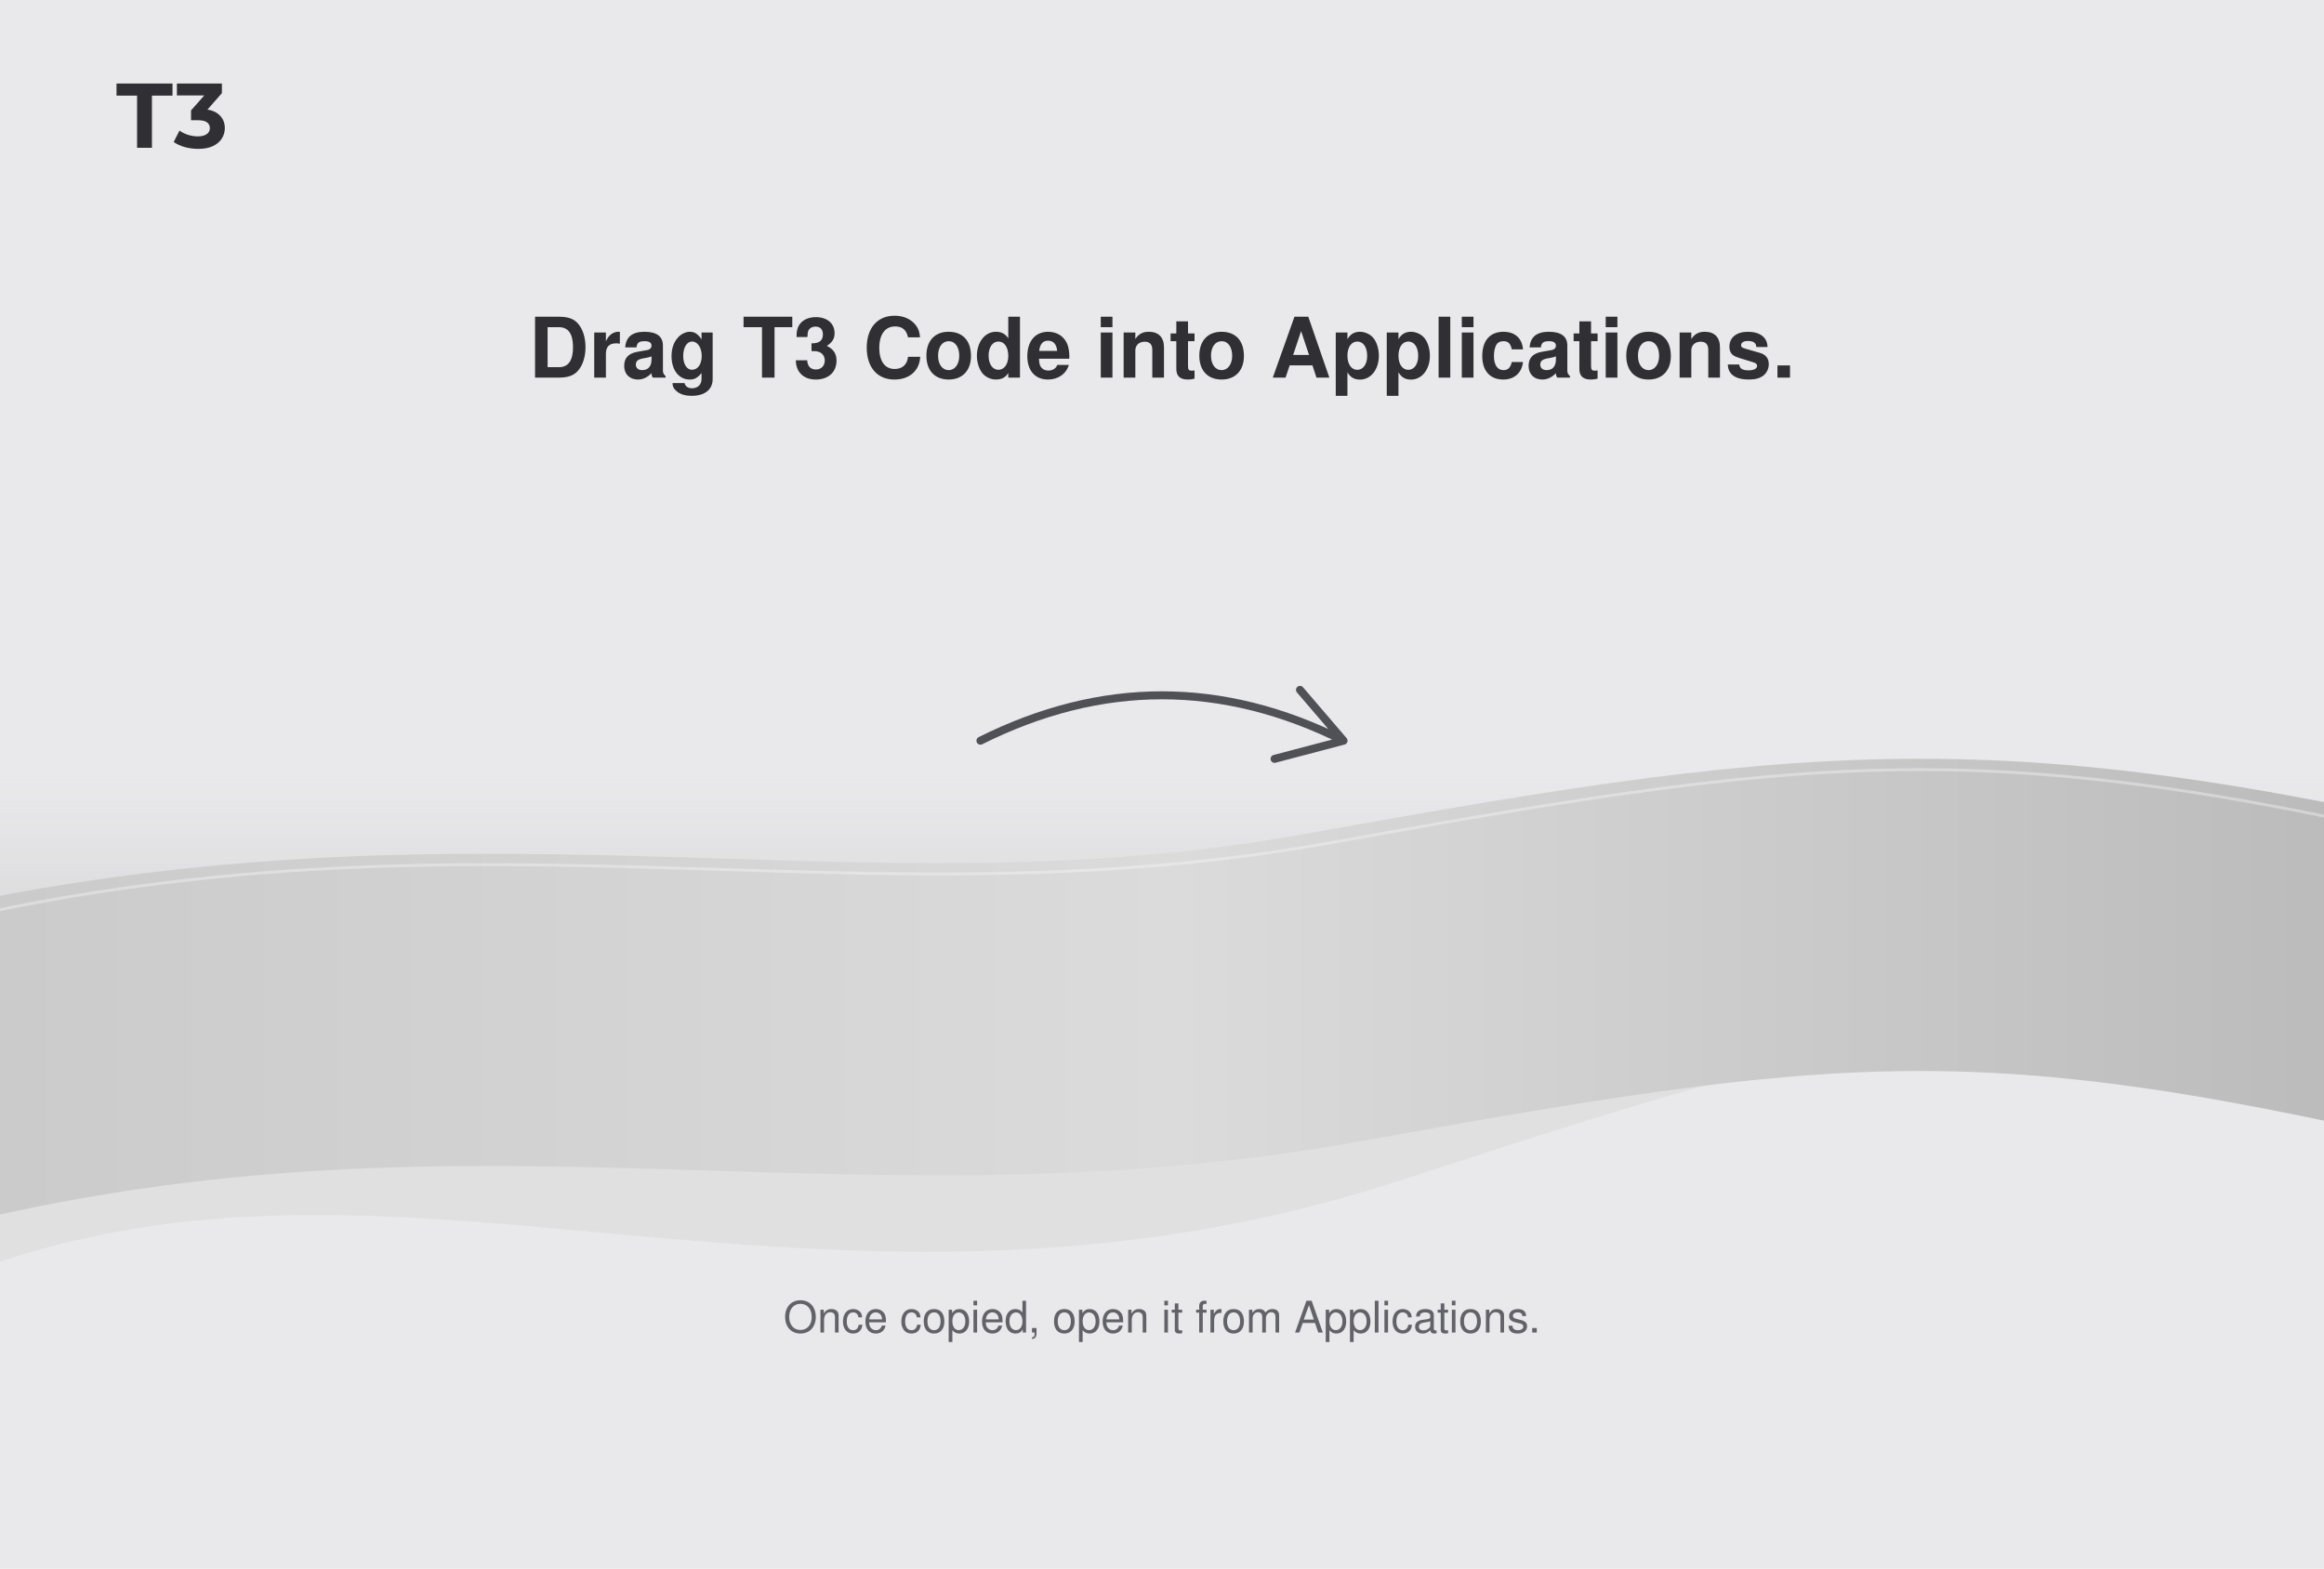
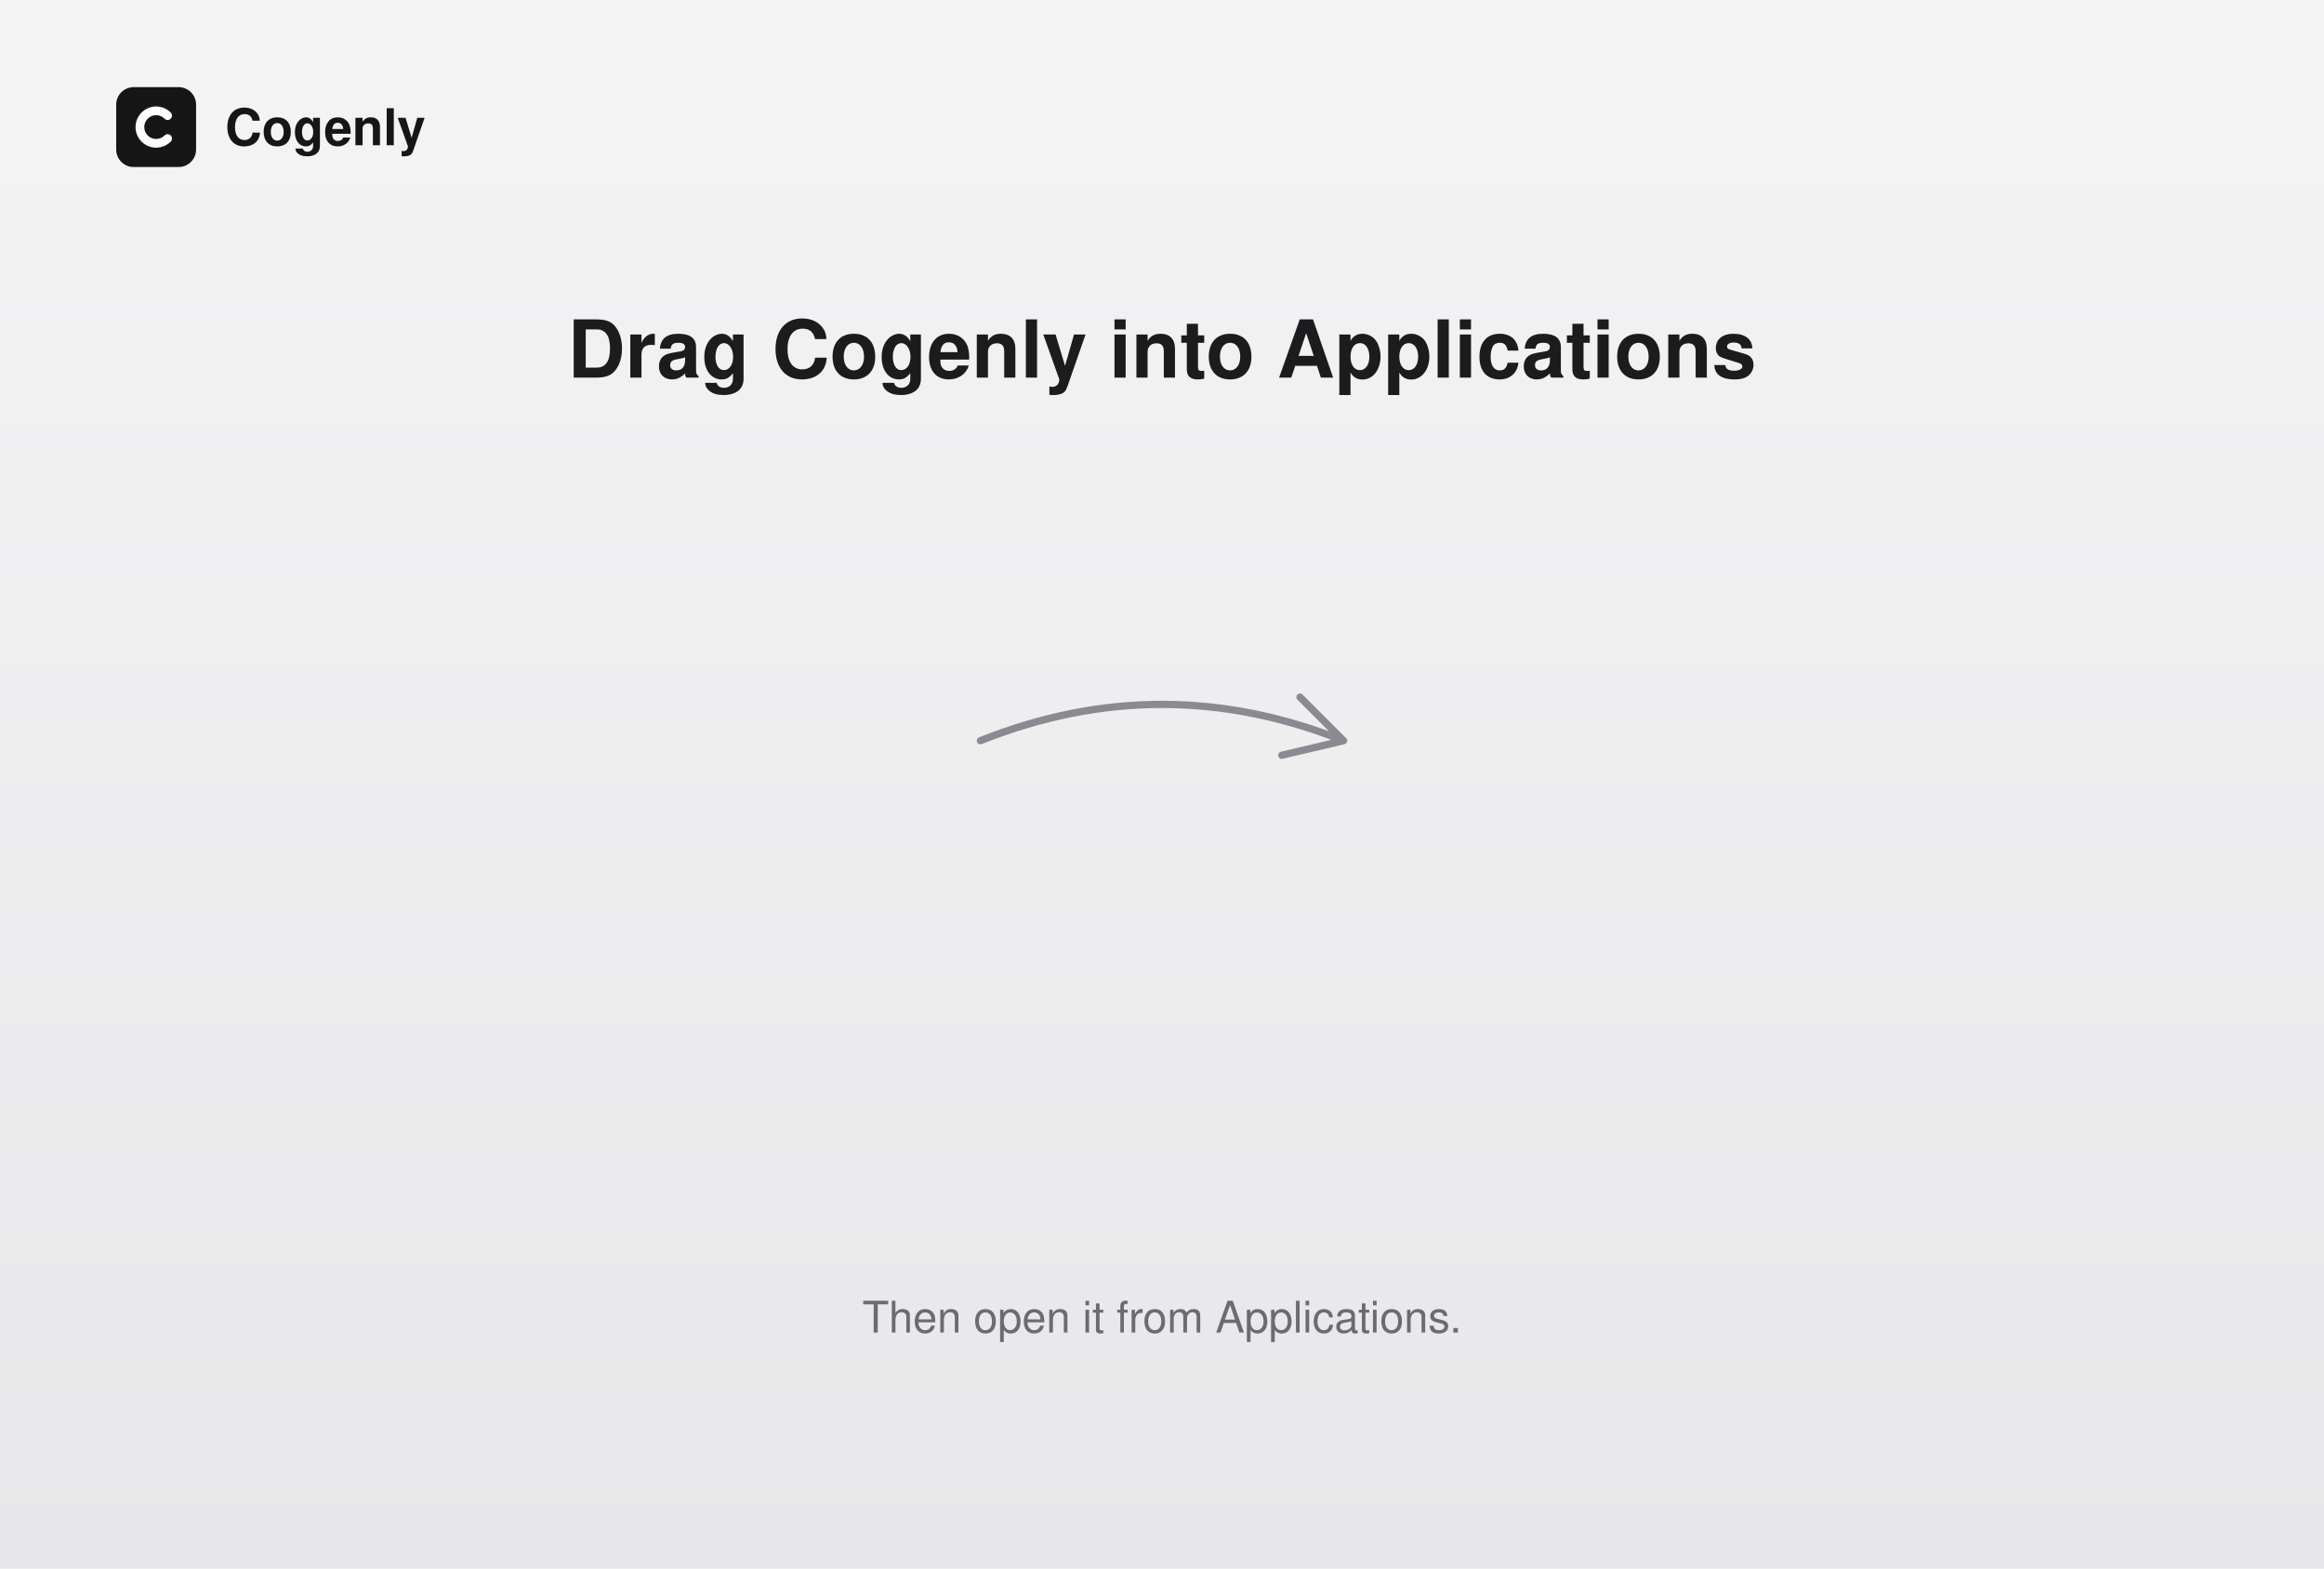
<svg xmlns="http://www.w3.org/2000/svg" width="1280" height="864" viewBox="0 0 640 432">
  <defs>
-     <linearGradient id="veil" x1="0" y1="0" x2="0" y2="1">
-       <stop stop-color="#B7B7B7" stop-opacity="0" />
-       <stop offset=".55" stop-color="#A5A5A5" stop-opacity=".24" />
-       <stop offset="1" stop-color="#D1D1D1" stop-opacity=".4" />
-     </linearGradient>
-     <linearGradient id="silk" x1="0" y1="0" x2="1" y2="0">
-       <stop stop-color="#C8C8C8" />
-       <stop offset=".5" stop-color="#DBDBDB" />
-       <stop offset="1" stop-color="#B5B5B5" />
+     <linearGradient id="bg" x1="0" y1="0" x2="0" y2="1">
+       <stop stop-color="#F4F4F5" />
+       <stop offset="1" stop-color="#E7E7E9" />
    </linearGradient>
  </defs>
-   <rect width="640" height="432" fill="#E9E9EB" />
-   <path d="M-60 293C95 220 214 304 362 256S559 191 707 257" stroke="url(#veil)" stroke-width="146" fill="none" opacity="1" stroke-linecap="round" stroke-linejoin="round" />
-   <path d="M-60 306C113 252 223 298 367 272S553 242 707 280" stroke="url(#silk)" stroke-width="86" fill="none" opacity="1" stroke-linecap="round" stroke-linejoin="round" />
-   <path d="M-60 266C113 212 223 258 367 232S553 202 707 240" stroke="#F5F5F5" stroke-width="0.8" fill="none" opacity="0.42" stroke-linecap="round" stroke-linejoin="round" />
-   <svg x="32" y="23" width="30" height="18" viewBox="15.531 37 94.394 56.96" fill="#303034">
-     <path d="M33.451 93V47.56H15.531V37H64.331V47.56H46.411V93H33.451ZM86.725 93.96C82.832 93.96 78.965 93.453 75.125 92.44C71.285 91.373 68.032 89.88 65.365 87.96L70.405 78.04C72.539 79.587 75.019 80.813 77.845 81.72C80.672 82.627 83.525 83.08 86.405 83.08C89.659 83.08 92.219 82.44 94.085 81.16C95.952 79.88 96.885 78.12 96.885 75.88C96.885 73.747 96.059 72.067 94.405 70.84C92.752 69.613 90.085 69 86.405 69H80.485V60.44L96.085 42.76L97.525 47.4H68.165V37H107.365V45.4L91.845 63.08L85.285 59.32H89.045C95.925 59.32 101.125 60.867 104.645 63.96C108.165 67.053 109.925 71.027 109.925 75.88C109.925 79.027 109.099 81.987 107.445 84.76C105.792 87.48 103.259 89.693 99.845 91.4C96.432 93.107 92.059 93.96 86.725 93.96Z" />
+   <rect width="640" height="432" fill="url(#bg)" />
+   <svg x="32" y="24" width="22" height="22" viewBox="0 0 128 128">
+     <rect width="128" height="128" rx="28" fill="#161616" />
+     <path d="M82.38 45.62A26 26 0 1 0 82.38 82.38" stroke="#FFFFFF" stroke-width="14" stroke-linecap="round" fill="none" />
  </svg>
-   <text x="320" y="104" fill="#303034" font-family="Helvetica" font-size="23" font-weight="700" text-anchor="middle">Drag T3 Code into Applications.</text>
-   <path d="M270 204Q320 179 370 204M358 190L370 204L351 209" stroke="#505057" stroke-width="2.2" fill="none" opacity="1" stroke-linecap="round" stroke-linejoin="round" />
-   <text x="320" y="367" fill="#626269" font-family="Helvetica" font-size="12" font-weight="400" text-anchor="middle">Once copied, open it from Applications.</text>
+   <text x="62" y="40" fill="#161616" font-family="Helvetica" font-size="14" font-weight="700">Cogenly</text>
+   <text x="320" y="104" fill="#1C1C1F" font-family="Helvetica" font-size="22" font-weight="700" text-anchor="middle">Drag Cogenly into Applications</text>
+   <path d="M270 204Q320 184 370 204M358 192L370 204L353 208" stroke="#8A8A90" stroke-width="2" fill="none" stroke-linecap="round" stroke-linejoin="round" />
+   <text x="320" y="367" fill="#6B6B72" font-family="Helvetica" font-size="12" text-anchor="middle">Then open it from Applications.</text>
</svg>
